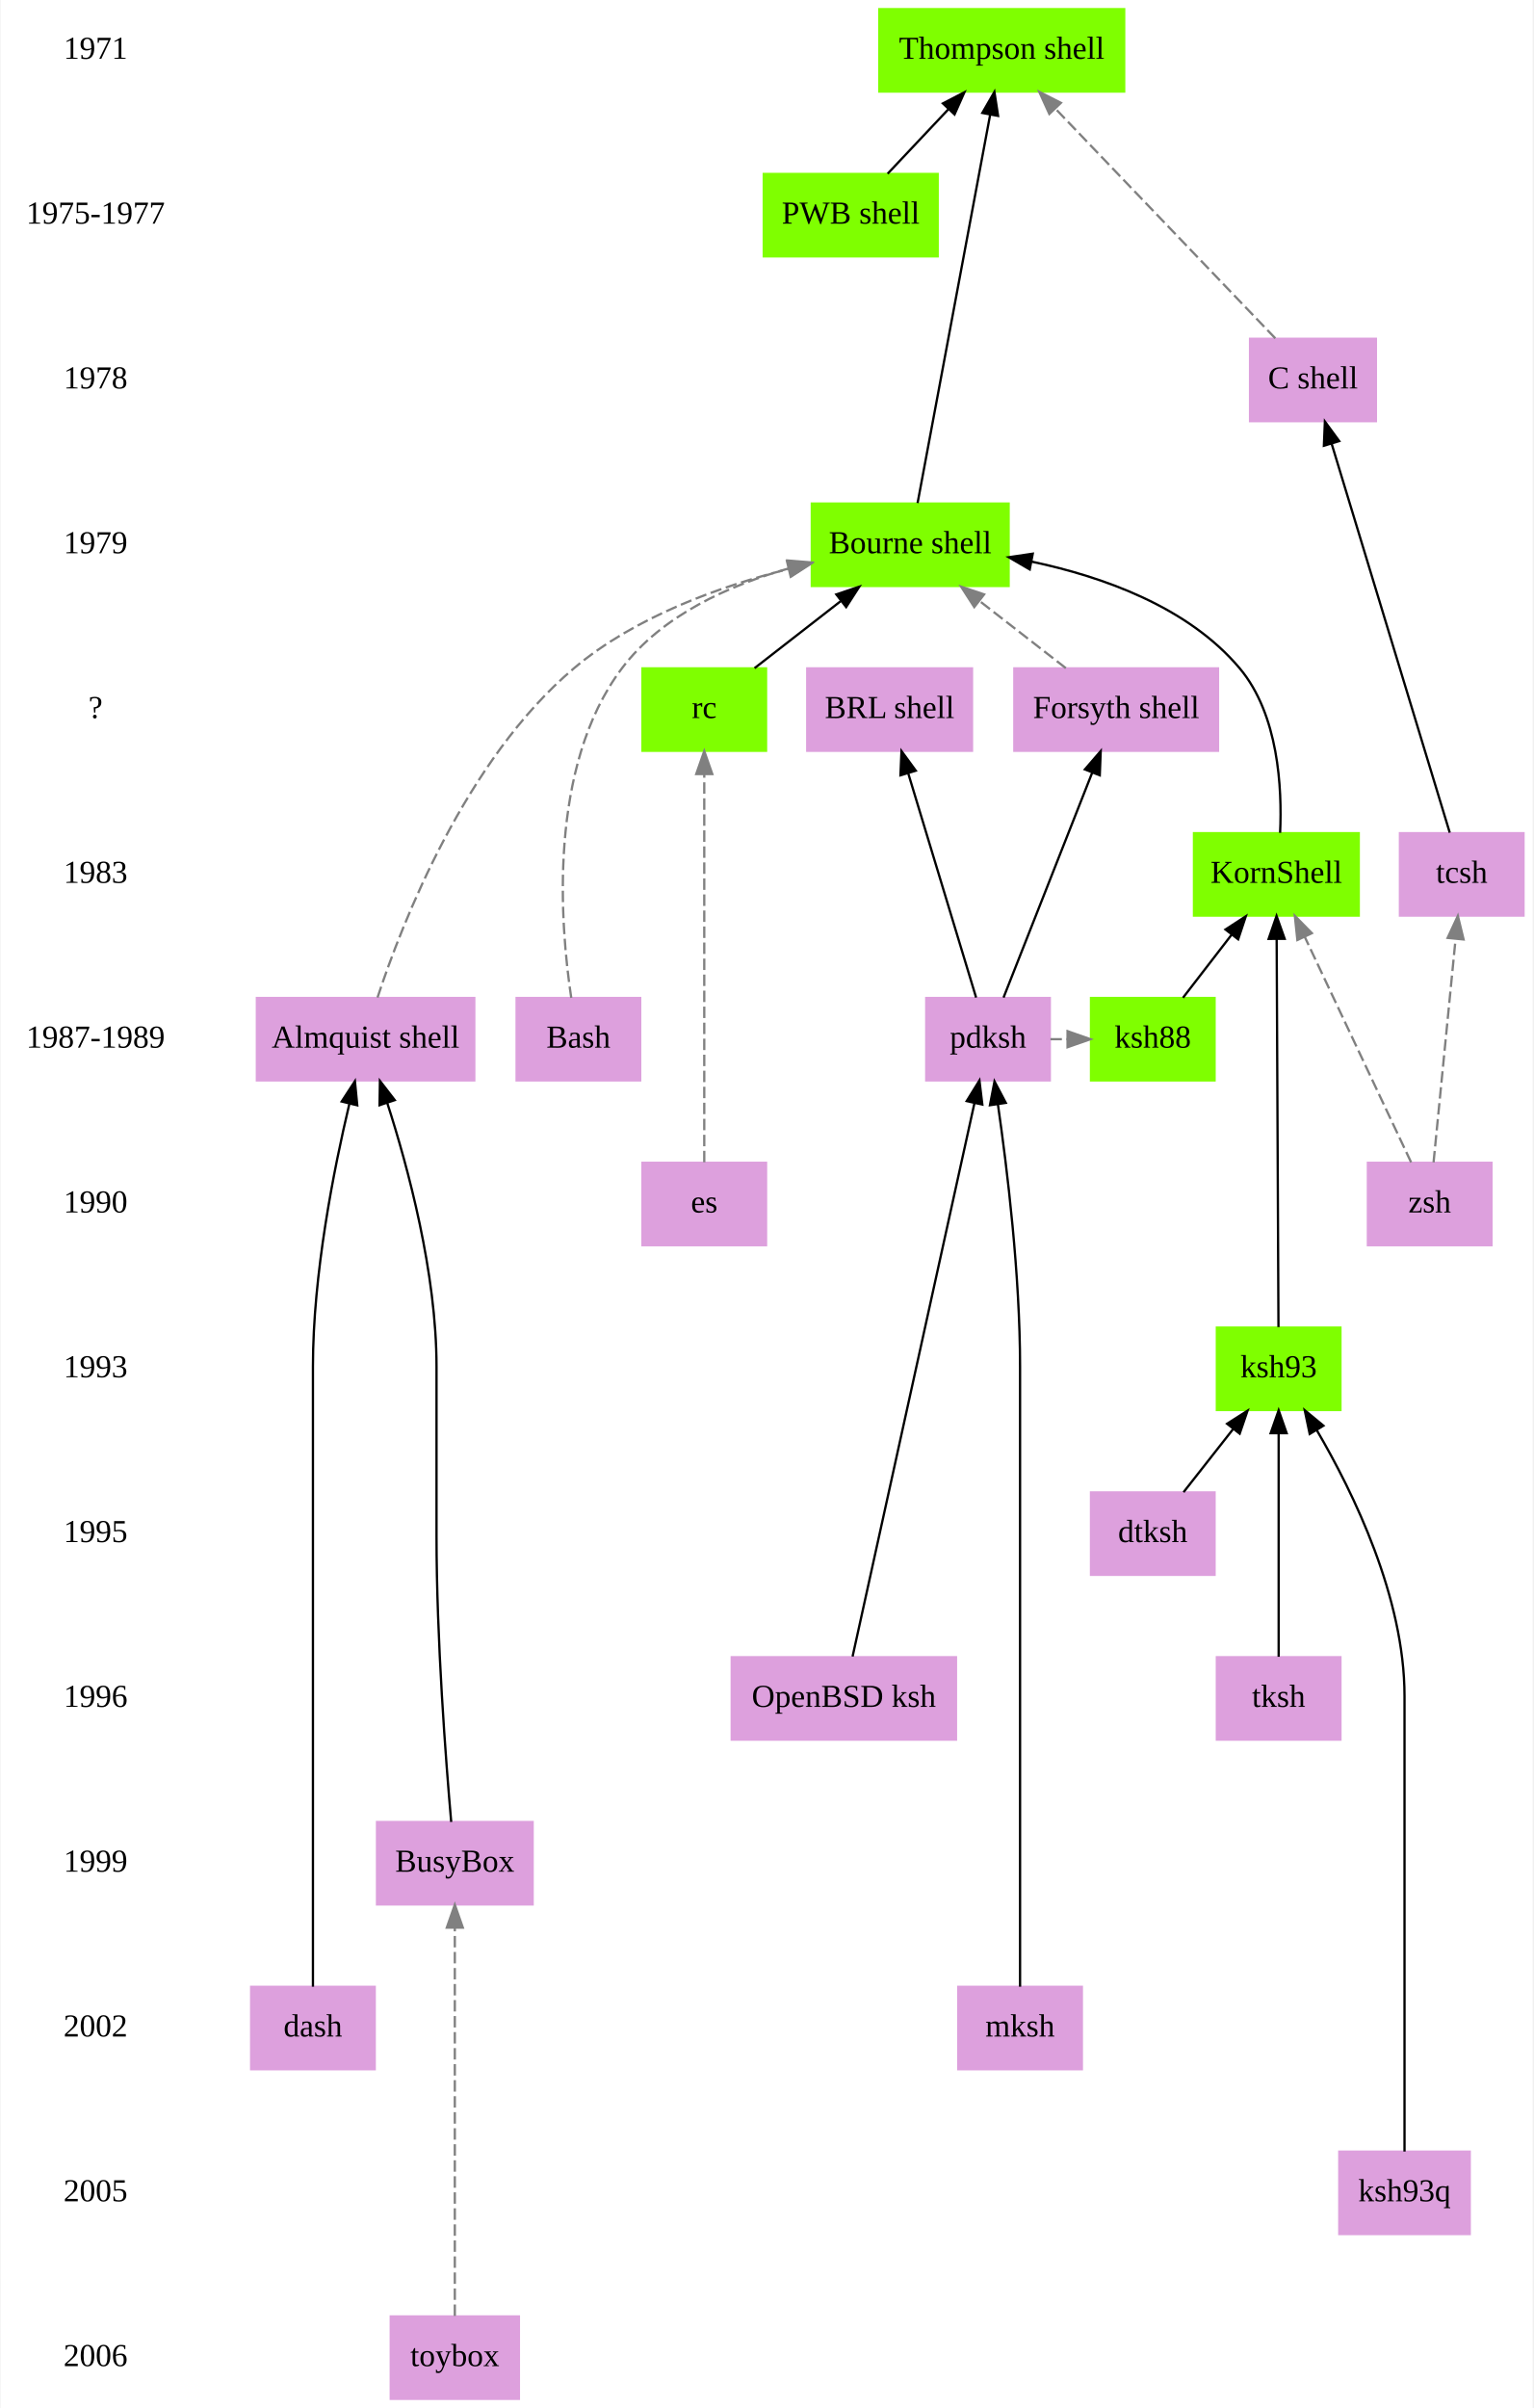
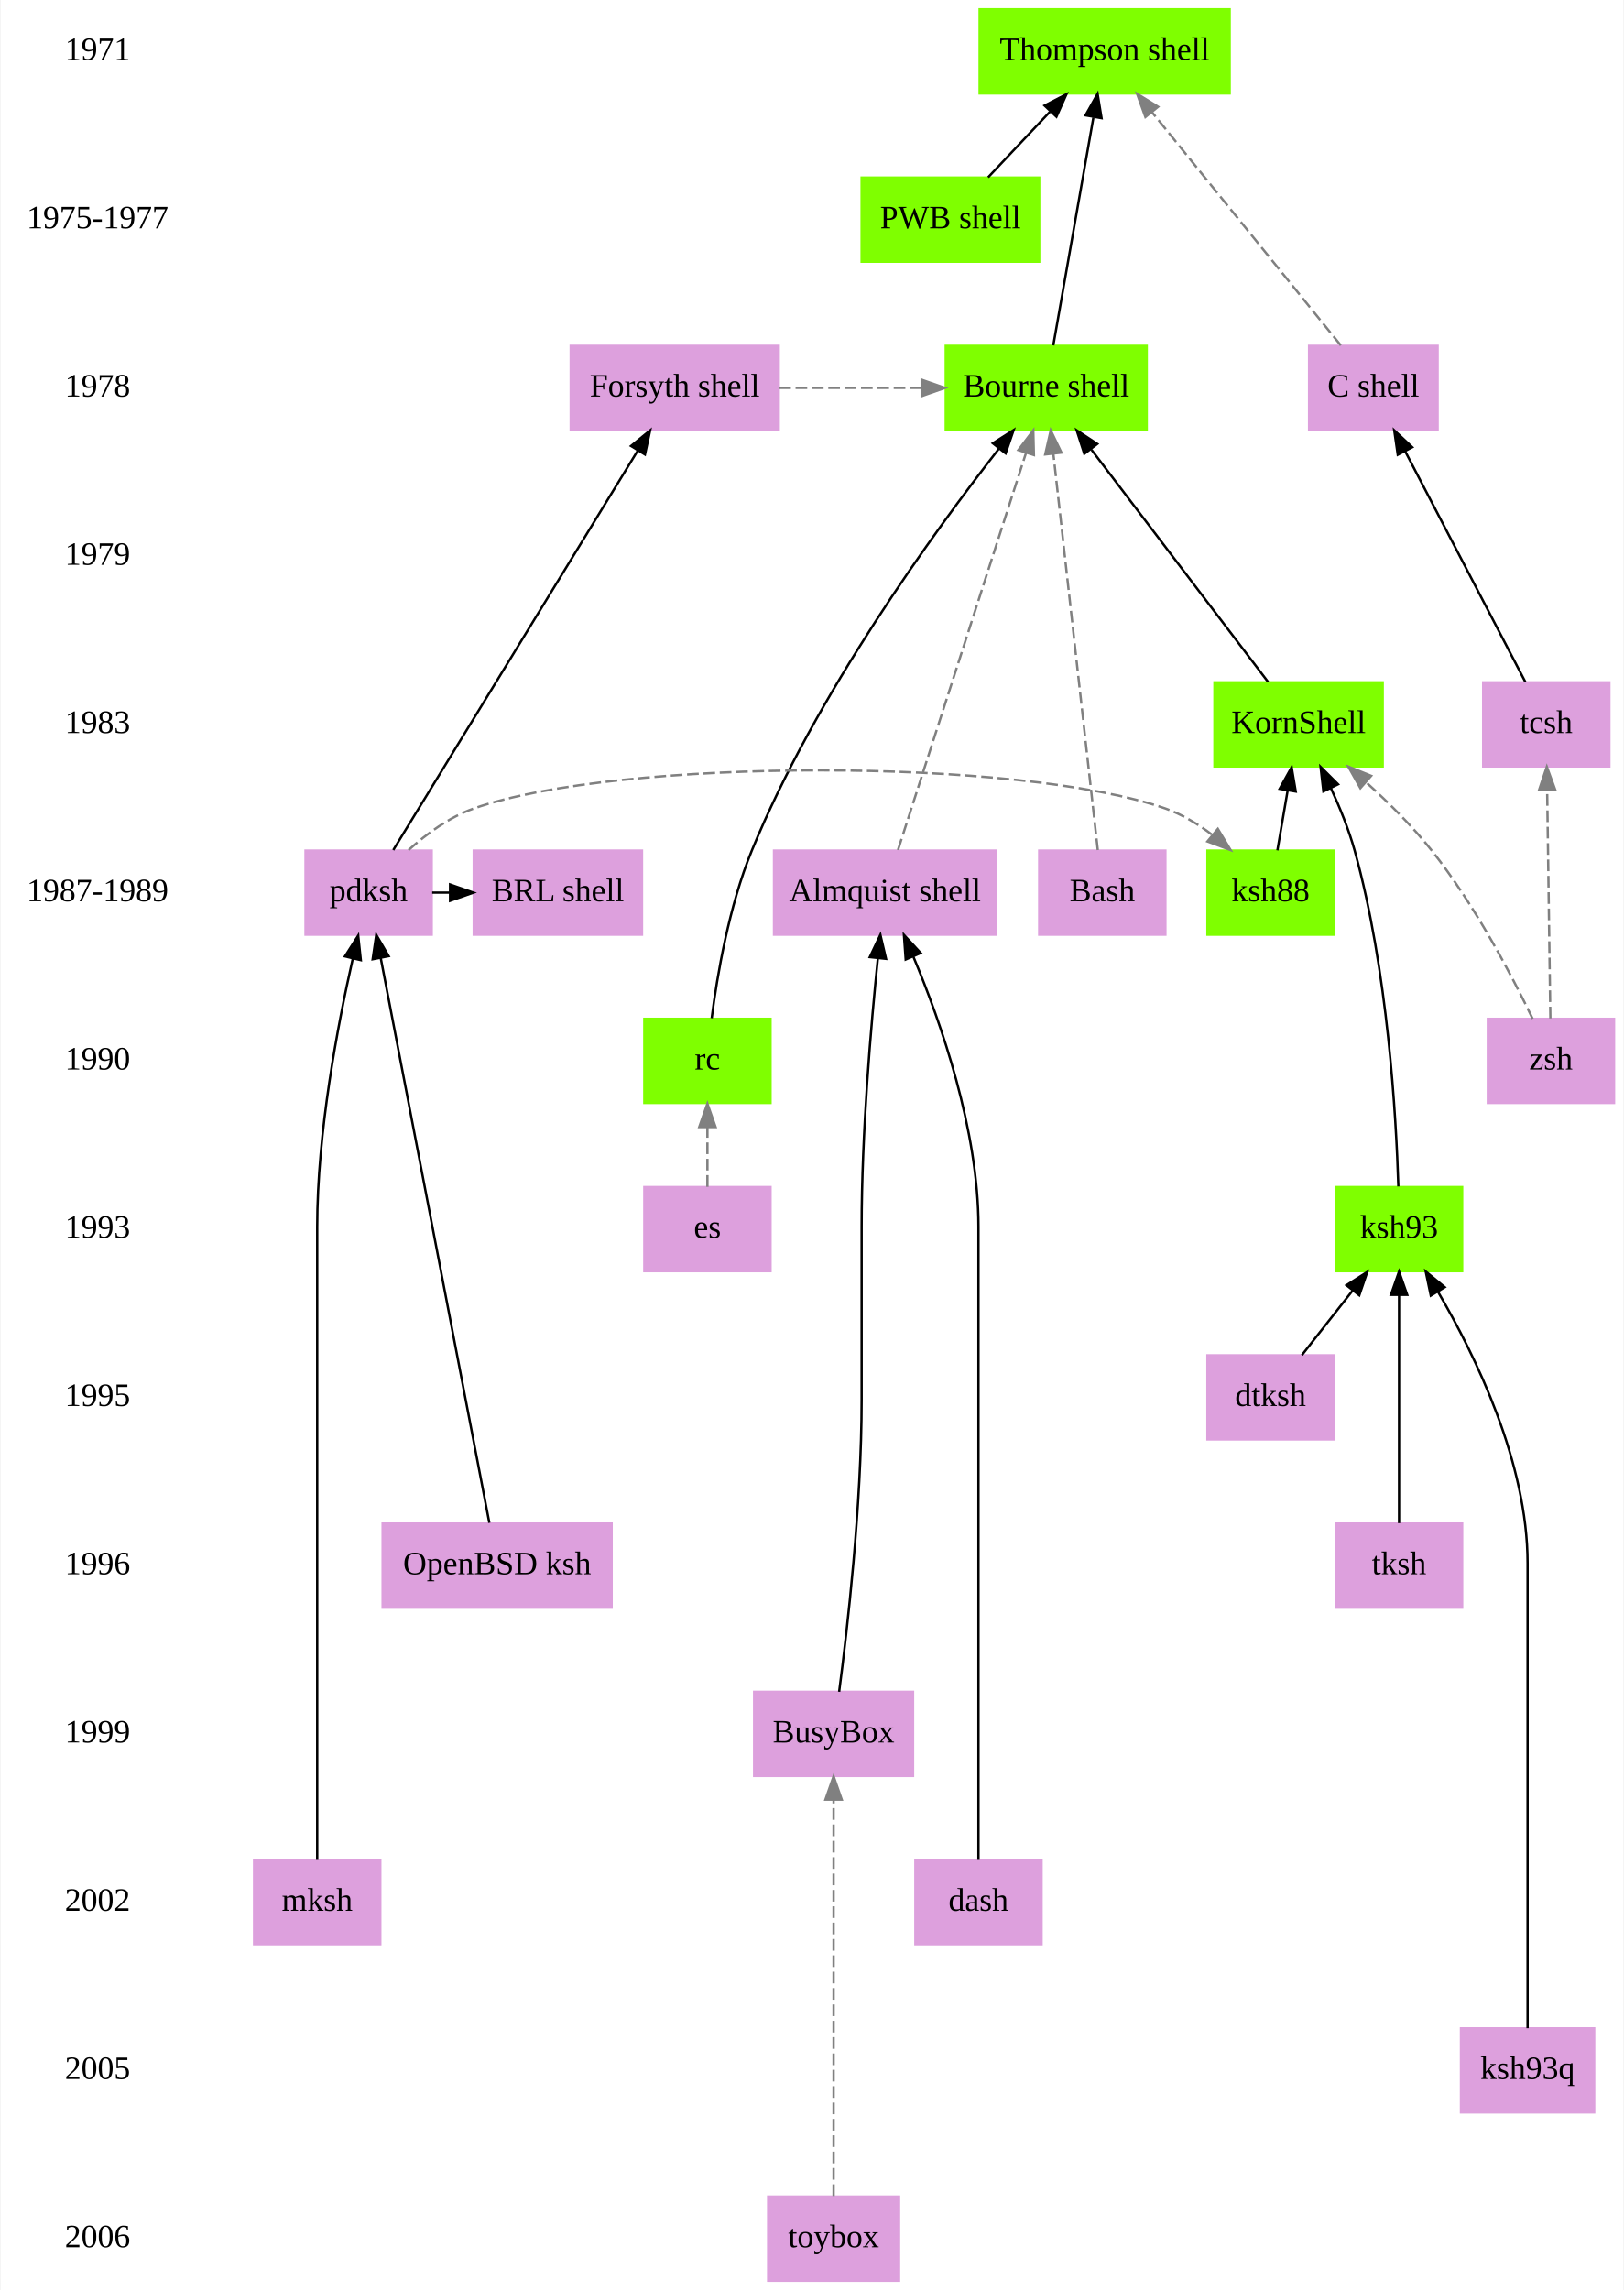
- <svg xmlns="http://www.w3.org/2000/svg" width="670pt" height="1052pt" viewBox="0.00 0.00 669.50 1052.00">
-   <g id="graph0" class="graph" transform="scale(1 1) rotate(0) translate(4 1048)">
-     <polygon fill="white" stroke="none" points="-4,4 -4,-1048 665.5,-1048 665.5,4 -4,4" />
+ <svg xmlns="http://www.w3.org/2000/svg" width="695pt" height="980pt" viewBox="0.00 0.00 694.50 980.00">
+   <g id="graph0" class="graph" transform="scale(1 1) rotate(0) translate(4 976)">
+     <polygon fill="white" stroke="none" points="-4,4 -4,-976 690.5,-976 690.5,4 -4,4" />
    <g id="node1" class="node">
-       <text text-anchor="middle" x="37.5" y="-1022.3" font-family="Times New Roman,serif" font-size="14.00">1971</text>
+       <text text-anchor="middle" x="37.5" y="-950.3" font-family="Times New Roman,serif" font-size="14.00">1971</text>
    </g>
    <g id="node2" class="node">
-       <text text-anchor="middle" x="37.5" y="-950.3" font-family="Times New Roman,serif" font-size="14.00">1975-1977</text>
+       <text text-anchor="middle" x="37.5" y="-878.3" font-family="Times New Roman,serif" font-size="14.00">1975-1977</text>
    </g>
    <g id="node3" class="node">
-       <text text-anchor="middle" x="37.5" y="-878.3" font-family="Times New Roman,serif" font-size="14.00">1978</text>
+       <text text-anchor="middle" x="37.5" y="-806.3" font-family="Times New Roman,serif" font-size="14.00">1978</text>
    </g>
    <g id="node4" class="node">
-       <text text-anchor="middle" x="37.5" y="-806.3" font-family="Times New Roman,serif" font-size="14.00">1979</text>
+       <text text-anchor="middle" x="37.5" y="-734.3" font-family="Times New Roman,serif" font-size="14.00">1979</text>
    </g>
    <g id="node5" class="node">
-       <text text-anchor="middle" x="37.5" y="-734.3" font-family="Times New Roman,serif" font-size="14.00">?</text>
+       <text text-anchor="middle" x="37.5" y="-662.3" font-family="Times New Roman,serif" font-size="14.00">1983</text>
    </g>
    <g id="node6" class="node">
-       <text text-anchor="middle" x="37.5" y="-662.3" font-family="Times New Roman,serif" font-size="14.00">1983</text>
+       <text text-anchor="middle" x="37.5" y="-590.3" font-family="Times New Roman,serif" font-size="14.00">1987-1989</text>
    </g>
    <g id="node7" class="node">
-       <text text-anchor="middle" x="37.5" y="-590.3" font-family="Times New Roman,serif" font-size="14.00">1987-1989</text>
+       <text text-anchor="middle" x="37.5" y="-518.3" font-family="Times New Roman,serif" font-size="14.00">1990</text>
    </g>
    <g id="node8" class="node">
-       <text text-anchor="middle" x="37.5" y="-518.3" font-family="Times New Roman,serif" font-size="14.00">1990</text>
+       <text text-anchor="middle" x="37.5" y="-446.3" font-family="Times New Roman,serif" font-size="14.00">1993</text>
    </g>
    <g id="node9" class="node">
-       <text text-anchor="middle" x="37.5" y="-446.3" font-family="Times New Roman,serif" font-size="14.00">1993</text>
+       <text text-anchor="middle" x="37.5" y="-374.3" font-family="Times New Roman,serif" font-size="14.00">1995</text>
    </g>
    <g id="node10" class="node">
-       <text text-anchor="middle" x="37.5" y="-374.3" font-family="Times New Roman,serif" font-size="14.00">1995</text>
+       <text text-anchor="middle" x="37.5" y="-302.3" font-family="Times New Roman,serif" font-size="14.00">1996</text>
    </g>
    <g id="node11" class="node">
-       <text text-anchor="middle" x="37.5" y="-302.3" font-family="Times New Roman,serif" font-size="14.00">1996</text>
+       <text text-anchor="middle" x="37.5" y="-230.3" font-family="Times New Roman,serif" font-size="14.00">1999</text>
    </g>
    <g id="node12" class="node">
-       <text text-anchor="middle" x="37.5" y="-230.3" font-family="Times New Roman,serif" font-size="14.00">1999</text>
+       <text text-anchor="middle" x="37.5" y="-158.3" font-family="Times New Roman,serif" font-size="14.00">2002</text>
    </g>
    <g id="node13" class="node">
-       <text text-anchor="middle" x="37.5" y="-158.3" font-family="Times New Roman,serif" font-size="14.00">2002</text>
+       <text text-anchor="middle" x="37.5" y="-86.3" font-family="Times New Roman,serif" font-size="14.00">2005</text>
    </g>
    <g id="node14" class="node">
-       <text text-anchor="middle" x="37.5" y="-86.3" font-family="Times New Roman,serif" font-size="14.00">2005</text>
+       <text text-anchor="middle" x="37.5" y="-14.3" font-family="Times New Roman,serif" font-size="14.00">2006</text>
    </g>
    <g id="node15" class="node">
-       <text text-anchor="middle" x="37.5" y="-14.3" font-family="Times New Roman,serif" font-size="14.00">2006</text>
+       <polygon fill="chartreuse" stroke="chartreuse" points="522,-972 415,-972 415,-936 522,-936 522,-972" />
+       <text text-anchor="middle" x="468.5" y="-950.3" font-family="Times New Roman,serif" font-size="14.00">Thompson shell</text>
    </g>
    <g id="node16" class="node">
-       <polygon fill="chartreuse" stroke="chartreuse" points="487,-1044 380,-1044 380,-1008 487,-1008 487,-1044" />
-       <text text-anchor="middle" x="433.5" y="-1022.3" font-family="Times New Roman,serif" font-size="14.00">Thompson shell</text>
+       <polygon fill="chartreuse" stroke="chartreuse" points="440.5,-900 364.5,-900 364.5,-864 440.5,-864 440.5,-900" />
+       <text text-anchor="middle" x="402.5" y="-878.3" font-family="Times New Roman,serif" font-size="14.00">PWB shell</text>
+     </g>
+     <g id="edge18" class="edge">
+       <path fill="none" stroke="black" d="M418.627,-900.104C426.591,-908.552 436.35,-918.901 445.116,-928.199" />
+       <polygon fill="black" stroke="black" points="442.779,-930.822 452.185,-935.697 447.872,-926.02 442.779,-930.822" />
    </g>
    <g id="node17" class="node">
-       <polygon fill="chartreuse" stroke="chartreuse" points="405.5,-972 329.5,-972 329.5,-936 405.5,-936 405.5,-972" />
-       <text text-anchor="middle" x="367.5" y="-950.3" font-family="Times New Roman,serif" font-size="14.00">PWB shell</text>
+       <polygon fill="chartreuse" stroke="chartreuse" points="486.5,-828 400.5,-828 400.5,-792 486.5,-792 486.5,-828" />
+       <text text-anchor="middle" x="443.5" y="-806.3" font-family="Times New Roman,serif" font-size="14.00">Bourne shell</text>
+     </g>
+     <g id="edge14" class="edge">
+       <path fill="none" stroke="black" d="M446.526,-828.189C450.793,-852.424 458.621,-896.888 463.69,-925.679" />
+       <polygon fill="black" stroke="black" points="460.303,-926.63 465.484,-935.871 467.197,-925.416 460.303,-926.63" />
+     </g>
+     <g id="node18" class="node">
+       <polygon fill="chartreuse" stroke="chartreuse" points="325.5,-540 271.5,-540 271.5,-504 325.5,-504 325.5,-540" />
+       <text text-anchor="middle" x="298.5" y="-518.3" font-family="Times New Roman,serif" font-size="14.00">rc</text>
+     </g>
+     <g id="edge27" class="edge">
+       <path fill="none" stroke="black" d="M300.327,-540.271C302.689,-558.61 307.717,-588.177 317.5,-612 344.986,-678.928 395.265,-748.142 423.283,-784.025" />
+       <polygon fill="black" stroke="black" points="420.628,-786.311 429.569,-791.995 426.124,-781.975 420.628,-786.311" />
+     </g>
+     <g id="node19" class="node">
+       <polygon fill="chartreuse" stroke="chartreuse" points="587.5,-684 515.5,-684 515.5,-648 587.5,-648 587.5,-684" />
+       <text text-anchor="middle" x="551.5" y="-662.3" font-family="Times New Roman,serif" font-size="14.00">KornShell</text>
+     </g>
+     <g id="edge16" class="edge">
+       <path fill="none" stroke="black" d="M538.426,-684.189C519.588,-708.958 484.68,-754.856 462.85,-783.558" />
+       <polygon fill="black" stroke="black" points="459.795,-781.793 456.527,-791.871 465.367,-786.031 459.795,-781.793" />
+     </g>
+     <g id="node20" class="node">
+       <polygon fill="chartreuse" stroke="chartreuse" points="566.5,-612 512.5,-612 512.5,-576 566.5,-576 566.5,-612" />
+       <text text-anchor="middle" x="539.5" y="-590.3" font-family="Times New Roman,serif" font-size="14.00">ksh88</text>
+     </g>
+     <g id="edge21" class="edge">
+       <path fill="none" stroke="black" d="M542.432,-612.104C543.75,-619.791 545.338,-629.054 546.814,-637.665" />
+       <polygon fill="black" stroke="black" points="543.394,-638.432 548.534,-647.697 550.294,-637.249 543.394,-638.432" />
+     </g>
+     <g id="node21" class="node">
+       <polygon fill="chartreuse" stroke="chartreuse" points="621.5,-468 567.5,-468 567.5,-432 621.5,-432 621.5,-468" />
+       <text text-anchor="middle" x="594.5" y="-446.3" font-family="Times New Roman,serif" font-size="14.00">ksh93</text>
+     </g>
+     <g id="edge22" class="edge">
+       <path fill="none" stroke="black" d="M594.192,-468.254C593.281,-498.09 589.682,-561.023 575.5,-612 573.009,-620.953 569.209,-630.316 565.363,-638.638" />
+       <polygon fill="black" stroke="black" points="562.113,-637.317 560.901,-647.842 568.412,-640.37 562.113,-637.317" />
+     </g>
+     <g id="node22" class="node">
+       <polygon fill="plum" stroke="plum" points="611,-828 556,-828 556,-792 611,-792 611,-828" />
+       <text text-anchor="middle" x="583.5" y="-806.3" font-family="Times New Roman,serif" font-size="14.00">C shell</text>
+     </g>
+     <g id="edge36" class="edge">
+       <path fill="none" stroke="grey" stroke-dasharray="5,2" d="M569.579,-828.189C549.433,-853.065 512.028,-899.252 488.804,-927.929" />
+       <polygon fill="grey" stroke="grey" points="485.945,-925.898 482.372,-935.871 491.385,-930.303 485.945,-925.898" />
+     </g>
+     <g id="node23" class="node">
+       <polygon fill="plum" stroke="plum" points="270.5,-612 198.5,-612 198.5,-576 270.5,-576 270.5,-612" />
+       <text text-anchor="middle" x="234.5" y="-590.3" font-family="Times New Roman,serif" font-size="14.00">BRL shell</text>
+     </g>
+     <g id="node24" class="node">
+       <polygon fill="plum" stroke="plum" points="329,-828 240,-828 240,-792 329,-792 329,-828" />
+       <text text-anchor="middle" x="284.5" y="-806.3" font-family="Times New Roman,serif" font-size="14.00">Forsyth shell</text>
+     </g>
+     <g id="edge33" class="edge">
+       <path fill="none" stroke="grey" stroke-dasharray="5,2" d="M329.219,-810C349.459,-810 369.699,-810 389.939,-810" />
+       <polygon fill="grey" stroke="grey" points="390.198,-813.5 400.198,-810 390.198,-806.5 390.198,-813.5" />
+     </g>
+     <g id="node25" class="node">
+       <polygon fill="plum" stroke="plum" points="684.5,-684 630.5,-684 630.5,-648 684.5,-648 684.5,-684" />
+       <text text-anchor="middle" x="657.5" y="-662.3" font-family="Times New Roman,serif" font-size="14.00">tcsh</text>
+     </g>
+     <g id="edge28" class="edge">
+       <path fill="none" stroke="black" d="M648.542,-684.189C635.746,-708.745 612.127,-754.066 597.147,-782.812" />
+       <polygon fill="black" stroke="black" points="593.944,-781.386 592.426,-791.871 600.151,-784.621 593.944,-781.386" />
+     </g>
+     <g id="node26" class="node">
+       <polygon fill="plum" stroke="plum" points="422,-612 327,-612 327,-576 422,-576 422,-612" />
+       <text text-anchor="middle" x="374.5" y="-590.3" font-family="Times New Roman,serif" font-size="14.00">Almquist shell</text>
+     </g>
+     <g id="edge35" class="edge">
+       <path fill="none" stroke="grey" stroke-dasharray="5,2" d="M380.056,-612.232C392.066,-649.481 420.518,-737.723 434.884,-782.278" />
+       <polygon fill="grey" stroke="grey" points="431.57,-783.406 437.97,-791.849 438.232,-781.258 431.57,-783.406" />
+     </g>
+     <g id="node27" class="node">
+       <polygon fill="plum" stroke="plum" points="678,-108 621,-108 621,-72 678,-72 678,-108" />
+       <text text-anchor="middle" x="649.5" y="-86.3" font-family="Times New Roman,serif" font-size="14.00">ksh93q</text>
+     </g>
+     <g id="edge23" class="edge">
+       <path fill="none" stroke="black" d="M649.5,-108.049C649.5,-134.708 649.5,-187.885 649.5,-233 649.5,-307 649.5,-307 649.5,-307 649.5,-349.992 627.307,-395.663 611.116,-423.262" />
+       <polygon fill="black" stroke="black" points="608.073,-421.53 605.896,-431.899 614.064,-425.151 608.073,-421.53" />
+     </g>
+     <g id="node28" class="node">
+       <polygon fill="plum" stroke="plum" points="441.5,-180 387.5,-180 387.5,-144 441.5,-144 441.5,-180" />
+       <text text-anchor="middle" x="414.5" y="-158.3" font-family="Times New Roman,serif" font-size="14.00">dash</text>
    </g>
    <g id="edge19" class="edge">
-       <path fill="none" stroke="black" d="M383.627,-972.104C391.591,-980.552 401.35,-990.901 410.116,-1000.2" />
-       <polygon fill="black" stroke="black" points="407.779,-1002.82 417.185,-1007.7 412.872,-998.02 407.779,-1002.82" />
-     </g>
-     <g id="node18" class="node">
-       <polygon fill="chartreuse" stroke="chartreuse" points="436.5,-828 350.5,-828 350.5,-792 436.5,-792 436.5,-828" />
-       <text text-anchor="middle" x="393.5" y="-806.3" font-family="Times New Roman,serif" font-size="14.00">Bourne shell</text>
+       <path fill="none" stroke="black" d="M414.5,-180.049C414.5,-206.708 414.5,-259.885 414.5,-305 414.5,-451 414.5,-451 414.5,-451 414.5,-492.516 398.463,-538.388 386.698,-566.455" />
+       <polygon fill="black" stroke="black" points="383.35,-565.381 382.595,-575.949 389.775,-568.158 383.35,-565.381" />
+     </g>
+     <g id="node29" class="node">
+       <polygon fill="plum" stroke="plum" points="180.5,-612 126.5,-612 126.5,-576 180.5,-576 180.5,-612" />
+       <text text-anchor="middle" x="153.5" y="-590.3" font-family="Times New Roman,serif" font-size="14.00">pdksh</text>
+     </g>
+     <g id="edge30" class="edge">
+       <path fill="none" stroke="grey" stroke-dasharray="5,2" d="M170.581,-612.217C178.346,-619.198 188.115,-626.357 198.5,-630 260.57,-651.773 432.43,-651.773 494.5,-630 501.64,-627.496 508.488,-623.329 514.594,-618.701" />
+       <polygon fill="grey" stroke="grey" points="516.952,-621.293 522.419,-612.217 512.486,-615.903 516.952,-621.293" />
+     </g>
+     <g id="edge25" class="edge">
+       <path fill="none" stroke="black" d="M180.711,-594C183.193,-594 185.675,-594 188.157,-594" />
+       <polygon fill="black" stroke="black" points="188.361,-597.5 198.36,-594 188.36,-590.5 188.361,-597.5" />
+     </g>
+     <g id="edge26" class="edge">
+       <path fill="none" stroke="black" d="M164.049,-612.232C186.995,-649.716 241.551,-738.84 268.655,-783.116" />
+       <polygon fill="black" stroke="black" points="265.795,-785.148 274.001,-791.849 271.765,-781.493 265.795,-785.148" />
+     </g>
+     <g id="node30" class="node">
+       <polygon fill="plum" stroke="plum" points="494.5,-612 440.5,-612 440.5,-576 494.5,-576 494.5,-612" />
+       <text text-anchor="middle" x="467.5" y="-590.3" font-family="Times New Roman,serif" font-size="14.00">Bash</text>
+     </g>
+     <g id="edge34" class="edge">
+       <path fill="none" stroke="grey" stroke-dasharray="5,2" d="M465.567,-612.232C461.408,-649.324 451.577,-736.981 446.56,-781.712" />
+       <polygon fill="grey" stroke="grey" points="443.06,-781.521 445.423,-791.849 450.016,-782.302 443.06,-781.521" />
+     </g>
+     <g id="node31" class="node">
+       <polygon fill="plum" stroke="plum" points="325.5,-468 271.5,-468 271.5,-432 325.5,-432 325.5,-468" />
+       <text text-anchor="middle" x="298.5" y="-446.3" font-family="Times New Roman,serif" font-size="14.00">es</text>
+     </g>
+     <g id="edge37" class="edge">
+       <path fill="none" stroke="grey" stroke-dasharray="5,2" d="M298.5,-468.104C298.5,-475.791 298.5,-485.054 298.5,-493.665" />
+       <polygon fill="grey" stroke="grey" points="295,-493.697 298.5,-503.697 302,-493.697 295,-493.697" />
+     </g>
+     <g id="node32" class="node">
+       <polygon fill="plum" stroke="plum" points="686.5,-540 632.5,-540 632.5,-504 686.5,-504 686.5,-540" />
+       <text text-anchor="middle" x="659.5" y="-518.3" font-family="Times New Roman,serif" font-size="14.00">zsh</text>
+     </g>
+     <g id="edge31" class="edge">
+       <path fill="none" stroke="grey" stroke-dasharray="5,2" d="M651.675,-540.019C642.676,-558.667 626.771,-588.987 608.5,-612 600.295,-622.335 590.055,-632.497 580.527,-641.115" />
+       <polygon fill="grey" stroke="grey" points="577.944,-638.726 572.751,-647.96 582.57,-643.98 577.944,-638.726" />
+     </g>
+     <g id="edge32" class="edge">
+       <path fill="none" stroke="grey" stroke-dasharray="5,2" d="M659.258,-540.189C658.917,-564.424 658.29,-608.888 657.885,-637.679" />
+       <polygon fill="grey" stroke="grey" points="654.383,-637.823 657.741,-647.871 661.382,-637.922 654.383,-637.823" />
+     </g>
+     <g id="node33" class="node">
+       <polygon fill="plum" stroke="plum" points="566.5,-396 512.5,-396 512.5,-360 566.5,-360 566.5,-396" />
+       <text text-anchor="middle" x="539.5" y="-374.3" font-family="Times New Roman,serif" font-size="14.00">dtksh</text>
+     </g>
+     <g id="edge20" class="edge">
+       <path fill="none" stroke="black" d="M552.939,-396.104C559.443,-404.383 567.383,-414.488 574.574,-423.64" />
+       <polygon fill="black" stroke="black" points="571.974,-425.996 580.904,-431.697 577.478,-421.671 571.974,-425.996" />
+     </g>
+     <g id="node34" class="node">
+       <polygon fill="plum" stroke="plum" points="621.5,-324 567.5,-324 567.5,-288 621.5,-288 621.5,-324" />
+       <text text-anchor="middle" x="594.5" y="-302.3" font-family="Times New Roman,serif" font-size="14.00">tksh</text>
+     </g>
+     <g id="edge29" class="edge">
+       <path fill="none" stroke="black" d="M594.5,-324.189C594.5,-348.424 594.5,-392.888 594.5,-421.679" />
+       <polygon fill="black" stroke="black" points="591,-421.871 594.5,-431.871 598,-421.872 591,-421.871" />
+     </g>
+     <g id="node35" class="node">
+       <polygon fill="plum" stroke="plum" points="386.5,-252 318.5,-252 318.5,-216 386.5,-216 386.5,-252" />
+       <text text-anchor="middle" x="352.5" y="-230.3" font-family="Times New Roman,serif" font-size="14.00">BusyBox</text>
    </g>
    <g id="edge15" class="edge">
-       <path fill="none" stroke="black" d="M396.721,-828.232C403.669,-865.403 420.108,-953.352 428.452,-997.996" />
-       <polygon fill="black" stroke="black" points="425.016,-998.663 430.294,-1007.85 431.897,-997.376 425.016,-998.663" />
-     </g>
-     <g id="node19" class="node">
-       <polygon fill="chartreuse" stroke="chartreuse" points="330.5,-756 276.5,-756 276.5,-720 330.5,-720 330.5,-756" />
-       <text text-anchor="middle" x="303.5" y="-734.3" font-family="Times New Roman,serif" font-size="14.00">rc</text>
-     </g>
-     <g id="edge28" class="edge">
-       <path fill="none" stroke="black" d="M325.491,-756.104C336.786,-764.889 350.727,-775.732 363.041,-785.309" />
-       <polygon fill="black" stroke="black" points="361.21,-788.32 371.253,-791.697 365.508,-782.794 361.21,-788.32" />
-     </g>
-     <g id="node20" class="node">
-       <polygon fill="chartreuse" stroke="chartreuse" points="589.5,-684 517.5,-684 517.5,-648 589.5,-648 589.5,-684" />
-       <text text-anchor="middle" x="553.5" y="-662.3" font-family="Times New Roman,serif" font-size="14.00">KornShell</text>
+       <path fill="none" stroke="black" d="M354.871,-252.01C358.368,-278.617 364.5,-331.725 364.5,-377 364.5,-451 364.5,-451 364.5,-451 364.5,-491.103 368.518,-537.42 371.46,-565.96" />
+       <polygon fill="black" stroke="black" points="367.987,-566.404 372.524,-575.978 374.948,-565.664 367.987,-566.404" />
+     </g>
+     <g id="node36" class="node">
+       <polygon fill="plum" stroke="plum" points="158.5,-180 104.5,-180 104.5,-144 158.5,-144 158.5,-180" />
+       <text text-anchor="middle" x="131.5" y="-158.3" font-family="Times New Roman,serif" font-size="14.00">mksh</text>
+     </g>
+     <g id="edge24" class="edge">
+       <path fill="none" stroke="black" d="M131.5,-180.049C131.5,-206.708 131.5,-259.885 131.5,-305 131.5,-451 131.5,-451 131.5,-451 131.5,-491.26 140.243,-537.192 146.706,-565.645" />
+       <polygon fill="black" stroke="black" points="143.36,-566.707 149.048,-575.646 150.175,-565.111 143.36,-566.707" />
+     </g>
+     <g id="node37" class="node">
+       <polygon fill="plum" stroke="plum" points="380.5,-36 324.5,-36 324.5,-0 380.5,-0 380.5,-36" />
+       <text text-anchor="middle" x="352.5" y="-14.3" font-family="Times New Roman,serif" font-size="14.00">toybox</text>
+     </g>
+     <g id="edge38" class="edge">
+       <path fill="none" stroke="grey" stroke-dasharray="5,2" d="M352.5,-36.233C352.5,-73.324 352.5,-160.981 352.5,-205.712" />
+       <polygon fill="grey" stroke="grey" points="349,-205.849 352.5,-215.849 356,-205.849 349,-205.849" />
+     </g>
+     <g id="node38" class="node">
+       <polygon fill="plum" stroke="plum" points="257.5,-324 159.5,-324 159.5,-288 257.5,-288 257.5,-324" />
+       <text text-anchor="middle" x="208.5" y="-302.3" font-family="Times New Roman,serif" font-size="14.00">OpenBSD ksh</text>
    </g>
    <g id="edge17" class="edge">
-       <path fill="none" stroke="black" d="M555.137,-684.157C556.044,-703.779 554.451,-735.794 537.5,-756 514.945,-782.888 477.468,-796.138 446.402,-802.666" />
-       <polygon fill="black" stroke="black" points="445.726,-799.231 436.567,-804.558 447.048,-806.105 445.726,-799.231" />
-     </g>
-     <g id="node21" class="node">
-       <polygon fill="chartreuse" stroke="chartreuse" points="526.5,-612 472.5,-612 472.5,-576 526.5,-576 526.5,-612" />
-       <text text-anchor="middle" x="499.5" y="-590.3" font-family="Times New Roman,serif" font-size="14.00">ksh88</text>
-     </g>
-     <g id="edge22" class="edge">
-       <path fill="none" stroke="black" d="M512.695,-612.104C519.081,-620.383 526.876,-630.488 533.936,-639.64" />
-       <polygon fill="black" stroke="black" points="531.272,-641.917 540.152,-647.697 536.815,-637.641 531.272,-641.917" />
-     </g>
-     <g id="node22" class="node">
-       <polygon fill="chartreuse" stroke="chartreuse" points="581.5,-468 527.5,-468 527.5,-432 581.5,-432 581.5,-468" />
-       <text text-anchor="middle" x="554.5" y="-446.3" font-family="Times New Roman,serif" font-size="14.00">ksh93</text>
-     </g>
-     <g id="edge23" class="edge">
-       <path fill="none" stroke="black" d="M554.419,-468.232C554.246,-505.324 553.837,-592.981 553.628,-637.712" />
-       <polygon fill="black" stroke="black" points="550.127,-637.833 553.58,-647.849 557.127,-637.866 550.127,-637.833" />
-     </g>
-     <g id="node23" class="node">
-       <polygon fill="plum" stroke="plum" points="597,-900 542,-900 542,-864 597,-864 597,-900" />
-       <text text-anchor="middle" x="569.5" y="-878.3" font-family="Times New Roman,serif" font-size="14.00">C shell</text>
-     </g>
-     <g id="edge37" class="edge">
-       <path fill="none" stroke="grey" stroke-dasharray="5,2" d="M553.037,-900.189C529.11,-925.172 484.597,-971.649 457.159,-1000.3" />
-       <polygon fill="grey" stroke="grey" points="454.294,-998.229 449.905,-1007.87 459.349,-1003.07 454.294,-998.229" />
-     </g>
-     <g id="node24" class="node">
-       <polygon fill="plum" stroke="plum" points="528,-756 439,-756 439,-720 528,-720 528,-756" />
-       <text text-anchor="middle" x="483.5" y="-734.3" font-family="Times New Roman,serif" font-size="14.00">Forsyth shell</text>
-     </g>
-     <g id="edge34" class="edge">
-       <path fill="none" stroke="grey" stroke-dasharray="5,2" d="M461.509,-756.104C450.214,-764.889 436.273,-775.732 423.959,-785.309" />
-       <polygon fill="grey" stroke="grey" points="421.492,-782.794 415.747,-791.697 425.79,-788.32 421.492,-782.794" />
-     </g>
-     <g id="node25" class="node">
-       <polygon fill="plum" stroke="plum" points="420.5,-756 348.5,-756 348.5,-720 420.5,-720 420.5,-756" />
-       <text text-anchor="middle" x="384.5" y="-734.3" font-family="Times New Roman,serif" font-size="14.00">BRL shell</text>
-     </g>
-     <g id="node26" class="node">
-       <polygon fill="plum" stroke="plum" points="661.5,-684 607.5,-684 607.5,-648 661.5,-648 661.5,-684" />
-       <text text-anchor="middle" x="634.5" y="-662.3" font-family="Times New Roman,serif" font-size="14.00">tcsh</text>
-     </g>
-     <g id="edge29" class="edge">
-       <path fill="none" stroke="black" d="M629.266,-684.232C617.952,-721.481 591.15,-809.723 577.617,-854.278" />
-       <polygon fill="black" stroke="black" points="574.267,-853.264 574.709,-863.849 580.965,-855.298 574.267,-853.264" />
-     </g>
-     <g id="node27" class="node">
-       <polygon fill="plum" stroke="plum" points="203,-612 108,-612 108,-576 203,-576 203,-612" />
-       <text text-anchor="middle" x="155.5" y="-590.3" font-family="Times New Roman,serif" font-size="14.00">Almquist shell</text>
-     </g>
-     <g id="edge36" class="edge">
-       <path fill="none" stroke="grey" stroke-dasharray="5,2" d="M160.719,-612.189C171.474,-644.816 199.153,-716.023 246.5,-756 273.131,-778.485 310.056,-791.751 340.235,-799.387" />
-       <polygon fill="grey" stroke="grey" points="339.647,-802.845 350.187,-801.766 341.275,-796.037 339.647,-802.845" />
-     </g>
-     <g id="node28" class="node">
-       <polygon fill="plum" stroke="plum" points="638,-108 581,-108 581,-72 638,-72 638,-108" />
-       <text text-anchor="middle" x="609.5" y="-86.3" font-family="Times New Roman,serif" font-size="14.00">ksh93q</text>
-     </g>
-     <g id="edge24" class="edge">
-       <path fill="none" stroke="black" d="M609.5,-108.049C609.5,-134.708 609.5,-187.885 609.5,-233 609.5,-307 609.5,-307 609.5,-307 609.5,-349.992 587.307,-395.663 571.116,-423.262" />
-       <polygon fill="black" stroke="black" points="568.073,-421.53 565.896,-431.899 574.064,-425.151 568.073,-421.53" />
-     </g>
-     <g id="node29" class="node">
-       <polygon fill="plum" stroke="plum" points="159.5,-180 105.5,-180 105.5,-144 159.5,-144 159.5,-180" />
-       <text text-anchor="middle" x="132.5" y="-158.3" font-family="Times New Roman,serif" font-size="14.00">dash</text>
-     </g>
-     <g id="edge20" class="edge">
-       <path fill="none" stroke="black" d="M132.5,-180.049C132.5,-206.708 132.5,-259.885 132.5,-305 132.5,-451 132.5,-451 132.5,-451 132.5,-491.304 141.64,-537.224 148.397,-565.663" />
-       <polygon fill="black" stroke="black" points="145.067,-566.778 150.846,-575.658 151.865,-565.112 145.067,-566.778" />
-     </g>
-     <g id="node30" class="node">
-       <polygon fill="plum" stroke="plum" points="454.5,-612 400.5,-612 400.5,-576 454.5,-576 454.5,-612" />
-       <text text-anchor="middle" x="427.5" y="-590.3" font-family="Times New Roman,serif" font-size="14.00">pdksh</text>
-     </g>
-     <g id="edge31" class="edge">
-       <path fill="none" stroke="grey" stroke-dasharray="5,2" d="M454.781,-594C457.238,-594 459.694,-594 462.151,-594" />
-       <polygon fill="grey" stroke="grey" points="462.25,-597.5 472.25,-594 462.249,-590.5 462.25,-597.5" />
-     </g>
-     <g id="edge27" class="edge">
-       <path fill="none" stroke="black" d="M434.279,-612.189C443.921,-636.638 461.681,-681.673 473.024,-710.436" />
-       <polygon fill="black" stroke="black" points="469.82,-711.853 476.745,-719.871 476.332,-709.285 469.82,-711.853" />
-     </g>
-     <g id="edge26" class="edge">
-       <path fill="none" stroke="black" d="M422.295,-612.189C414.924,-636.531 401.373,-681.28 392.658,-710.059" />
-       <polygon fill="black" stroke="black" points="389.235,-709.286 389.687,-719.871 395.935,-711.315 389.235,-709.286" />
-     </g>
-     <g id="node31" class="node">
-       <polygon fill="plum" stroke="plum" points="275.5,-612 221.5,-612 221.5,-576 275.5,-576 275.5,-612" />
-       <text text-anchor="middle" x="248.5" y="-590.3" font-family="Times New Roman,serif" font-size="14.00">Bash</text>
-     </g>
-     <g id="edge35" class="edge">
-       <path fill="none" stroke="grey" stroke-dasharray="5,2" d="M245.377,-612.06C240.567,-643.847 235.01,-712.819 267.5,-756 284.96,-779.205 314.517,-792.335 340.617,-799.721" />
-       <polygon fill="grey" stroke="grey" points="339.858,-803.14 350.418,-802.279 341.626,-796.367 339.858,-803.14" />
-     </g>
-     <g id="node32" class="node">
-       <polygon fill="plum" stroke="plum" points="330.5,-540 276.5,-540 276.5,-504 330.5,-504 330.5,-540" />
-       <text text-anchor="middle" x="303.5" y="-518.3" font-family="Times New Roman,serif" font-size="14.00">es</text>
-     </g>
-     <g id="edge38" class="edge">
-       <path fill="none" stroke="grey" stroke-dasharray="5,2" d="M303.5,-540.232C303.5,-577.324 303.5,-664.981 303.5,-709.712" />
-       <polygon fill="grey" stroke="grey" points="300,-709.849 303.5,-719.849 307,-709.849 300,-709.849" />
-     </g>
-     <g id="node33" class="node">
-       <polygon fill="plum" stroke="plum" points="647.5,-540 593.5,-540 593.5,-504 647.5,-504 647.5,-540" />
-       <text text-anchor="middle" x="620.5" y="-518.3" font-family="Times New Roman,serif" font-size="14.00">zsh</text>
-     </g>
-     <g id="edge32" class="edge">
-       <path fill="none" stroke="grey" stroke-dasharray="5,2" d="M612.39,-540.189C600.804,-564.745 579.419,-610.066 565.856,-638.812" />
-       <polygon fill="grey" stroke="grey" points="562.684,-637.334 561.582,-647.871 569.014,-640.321 562.684,-637.334" />
-     </g>
-     <g id="edge33" class="edge">
-       <path fill="none" stroke="grey" stroke-dasharray="5,2" d="M622.195,-540.189C624.584,-564.424 628.968,-608.888 631.806,-637.679" />
-       <polygon fill="grey" stroke="grey" points="628.347,-638.263 632.811,-647.871 635.313,-637.576 628.347,-638.263" />
-     </g>
-     <g id="node34" class="node">
-       <polygon fill="plum" stroke="plum" points="526.5,-396 472.5,-396 472.5,-360 526.5,-360 526.5,-396" />
-       <text text-anchor="middle" x="499.5" y="-374.3" font-family="Times New Roman,serif" font-size="14.00">dtksh</text>
-     </g>
-     <g id="edge21" class="edge">
-       <path fill="none" stroke="black" d="M512.939,-396.104C519.443,-404.383 527.383,-414.488 534.574,-423.64" />
-       <polygon fill="black" stroke="black" points="531.974,-425.996 540.904,-431.697 537.478,-421.671 531.974,-425.996" />
-     </g>
-     <g id="node35" class="node">
-       <polygon fill="plum" stroke="plum" points="581.5,-324 527.5,-324 527.5,-288 581.5,-288 581.5,-324" />
-       <text text-anchor="middle" x="554.5" y="-302.3" font-family="Times New Roman,serif" font-size="14.00">tksh</text>
-     </g>
-     <g id="edge30" class="edge">
-       <path fill="none" stroke="black" d="M554.5,-324.189C554.5,-348.424 554.5,-392.888 554.5,-421.679" />
-       <polygon fill="black" stroke="black" points="551,-421.871 554.5,-431.871 558,-421.872 551,-421.871" />
-     </g>
-     <g id="node36" class="node">
-       <polygon fill="plum" stroke="plum" points="228.5,-252 160.5,-252 160.5,-216 228.5,-216 228.5,-252" />
-       <text text-anchor="middle" x="194.5" y="-230.3" font-family="Times New Roman,serif" font-size="14.00">BusyBox</text>
-     </g>
-     <g id="edge16" class="edge">
-       <path fill="none" stroke="black" d="M192.919,-252.032C190.588,-278.668 186.5,-331.814 186.5,-377 186.5,-451 186.5,-451 186.5,-451 186.5,-491.902 174.072,-537.937 164.954,-566.207" />
-       <polygon fill="black" stroke="black" points="161.606,-565.183 161.773,-575.776 168.249,-567.39 161.606,-565.183" />
-     </g>
-     <g id="node37" class="node">
-       <polygon fill="plum" stroke="plum" points="468.5,-180 414.5,-180 414.5,-144 468.5,-144 468.5,-180" />
-       <text text-anchor="middle" x="441.5" y="-158.3" font-family="Times New Roman,serif" font-size="14.00">mksh</text>
-     </g>
-     <g id="edge25" class="edge">
-       <path fill="none" stroke="black" d="M441.5,-180.049C441.5,-206.708 441.5,-259.885 441.5,-305 441.5,-451 441.5,-451 441.5,-451 441.5,-490.978 435.936,-536.983 431.824,-565.529" />
-       <polygon fill="black" stroke="black" points="428.34,-565.16 430.333,-575.566 435.264,-566.189 428.34,-565.16" />
-     </g>
-     <g id="node38" class="node">
-       <polygon fill="plum" stroke="plum" points="222.5,-36 166.5,-36 166.5,-0 222.5,-0 222.5,-36" />
-       <text text-anchor="middle" x="194.5" y="-14.3" font-family="Times New Roman,serif" font-size="14.00">toybox</text>
-     </g>
-     <g id="edge39" class="edge">
-       <path fill="none" stroke="grey" stroke-dasharray="5,2" d="M194.5,-36.233C194.5,-73.324 194.5,-160.981 194.5,-205.712" />
-       <polygon fill="grey" stroke="grey" points="191,-205.849 194.5,-215.849 198,-205.849 191,-205.849" />
-     </g>
-     <g id="node39" class="node">
-       <polygon fill="plum" stroke="plum" points="413.5,-324 315.5,-324 315.5,-288 413.5,-288 413.5,-324" />
-       <text text-anchor="middle" x="364.5" y="-302.3" font-family="Times New Roman,serif" font-size="14.00">OpenBSD ksh</text>
-     </g>
-     <g id="edge18" class="edge">
-       <path fill="none" stroke="black" d="M368.312,-324.306C378.909,-372.412 408.776,-508.001 421.567,-566.065" />
-       <polygon fill="black" stroke="black" points="418.178,-566.953 423.748,-575.966 425.014,-565.447 418.178,-566.953" />
+       <path fill="none" stroke="black" d="M205.172,-324.306C195.921,-372.412 169.846,-508.001 158.68,-566.065" />
+       <polygon fill="black" stroke="black" points="155.227,-565.485 156.776,-575.966 162.101,-566.807 155.227,-565.485" />
    </g>
  </g>
</svg>
